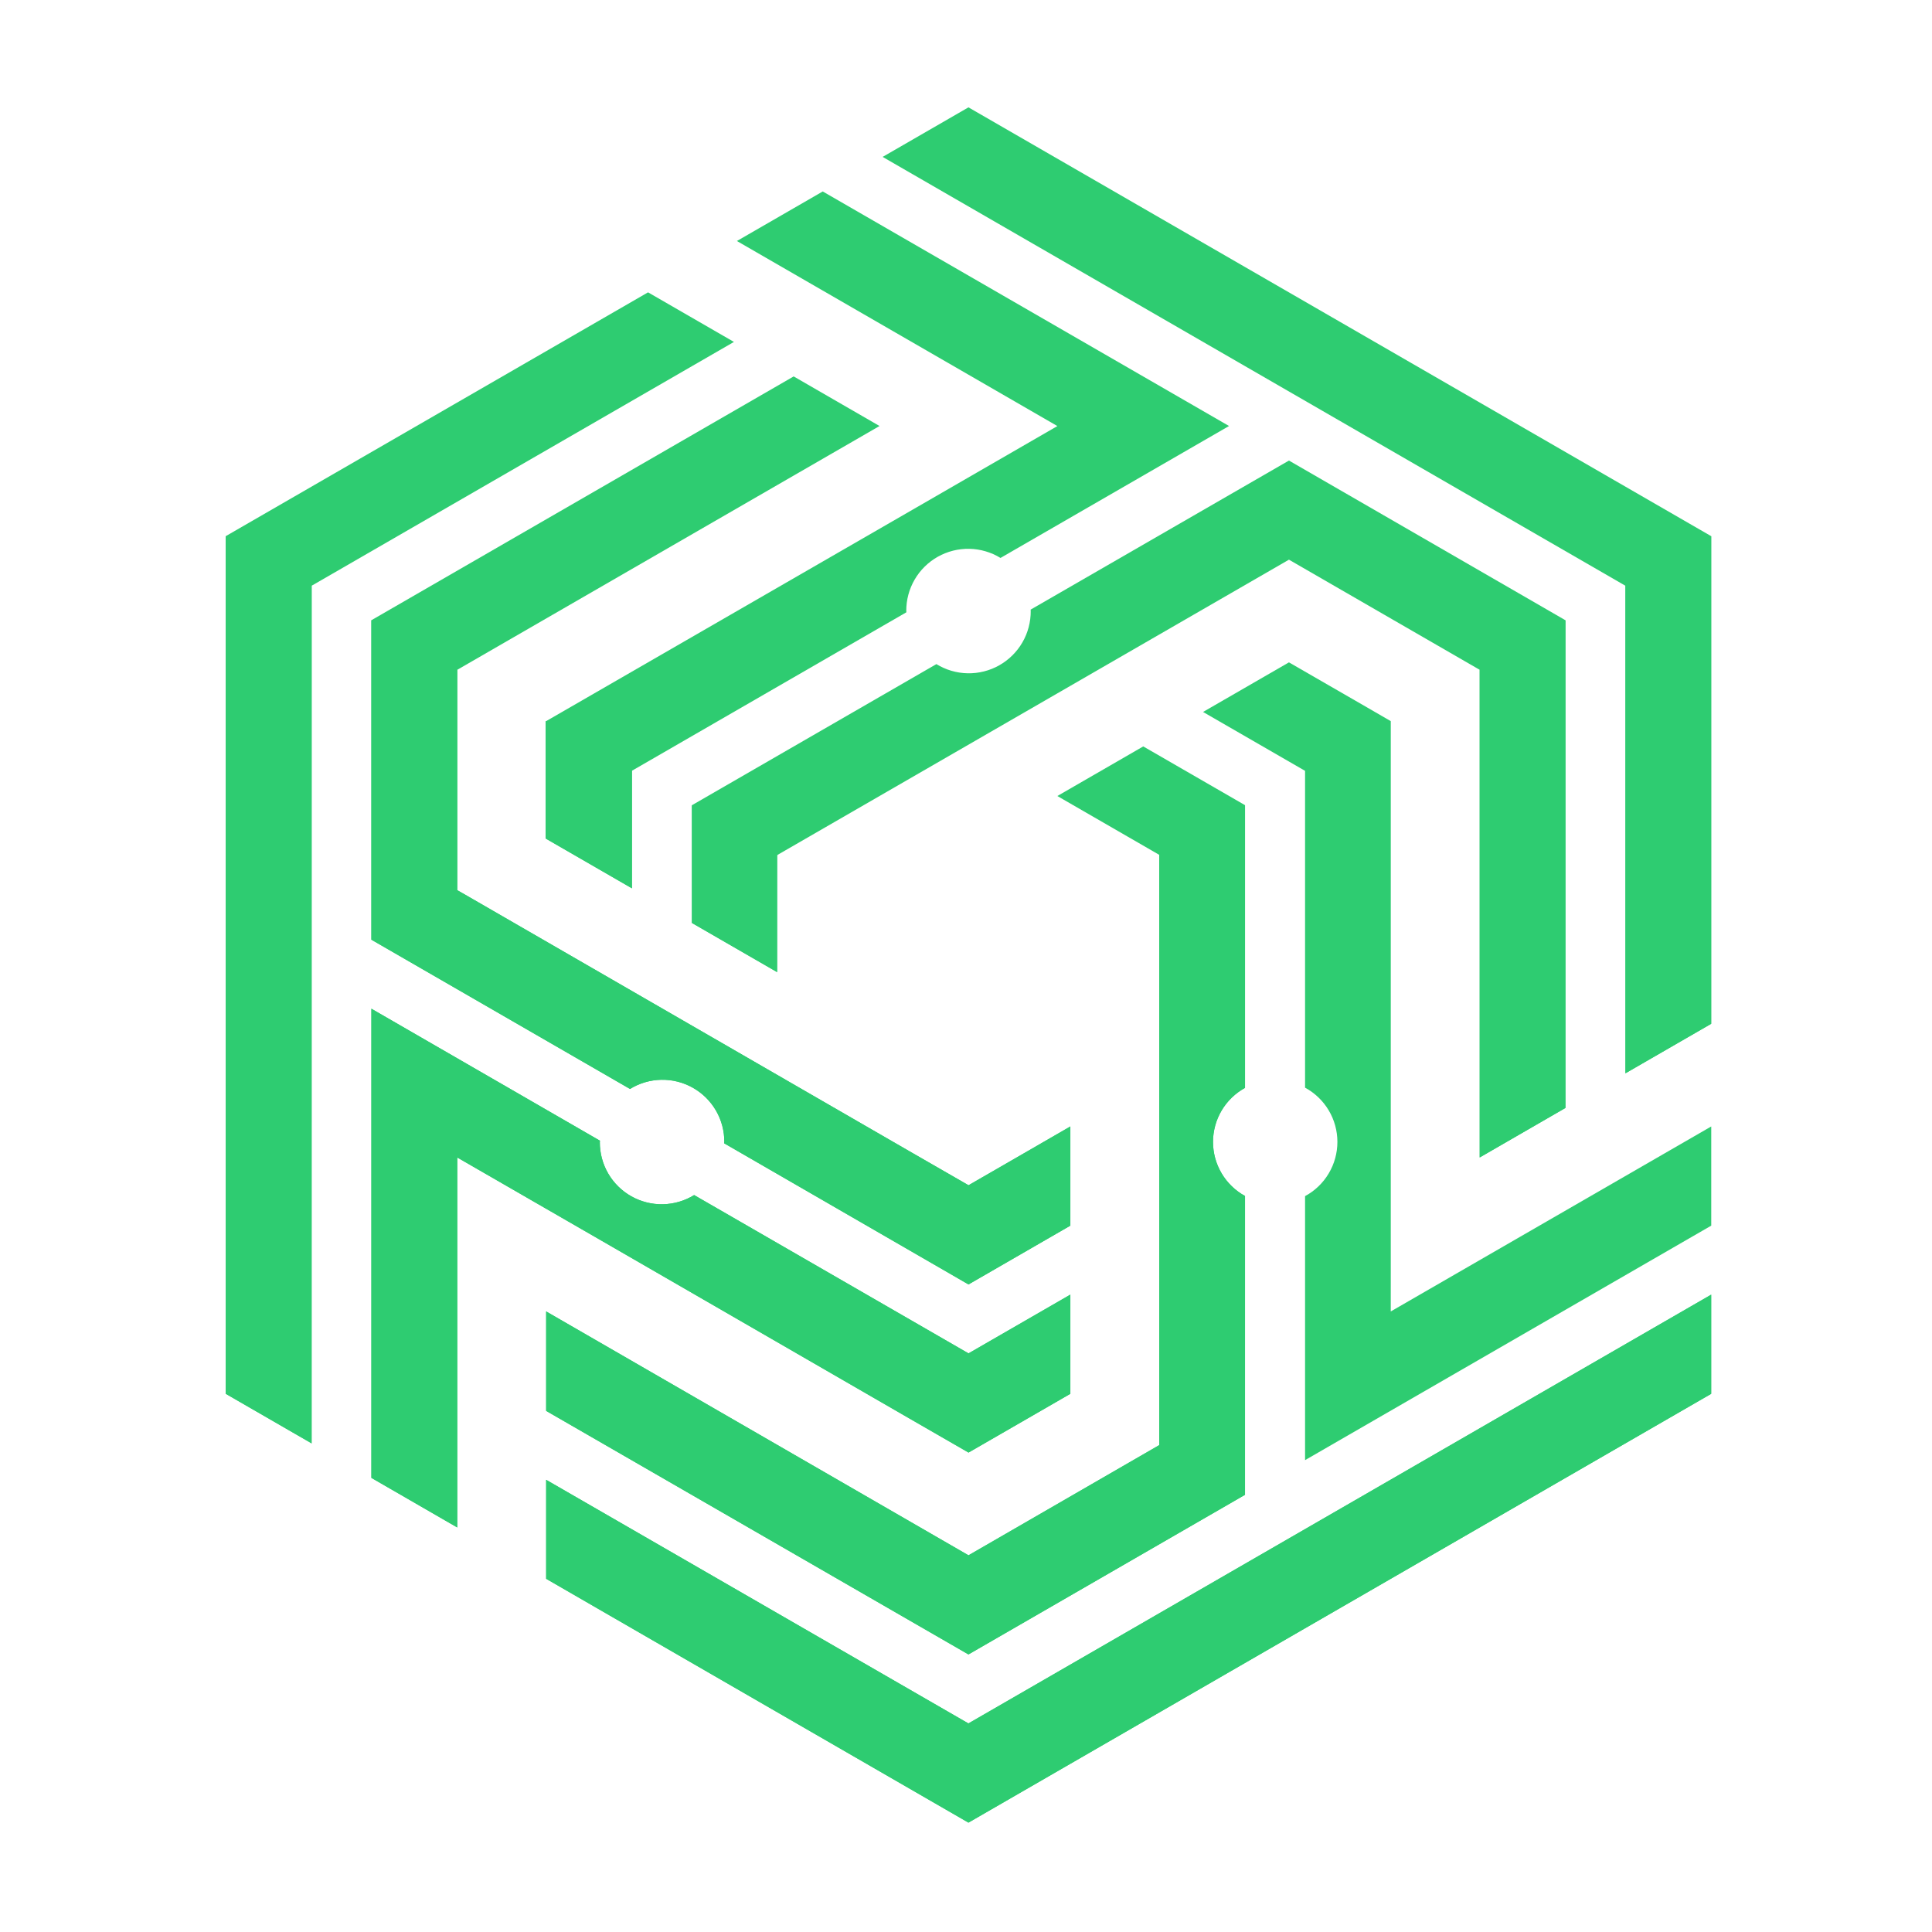
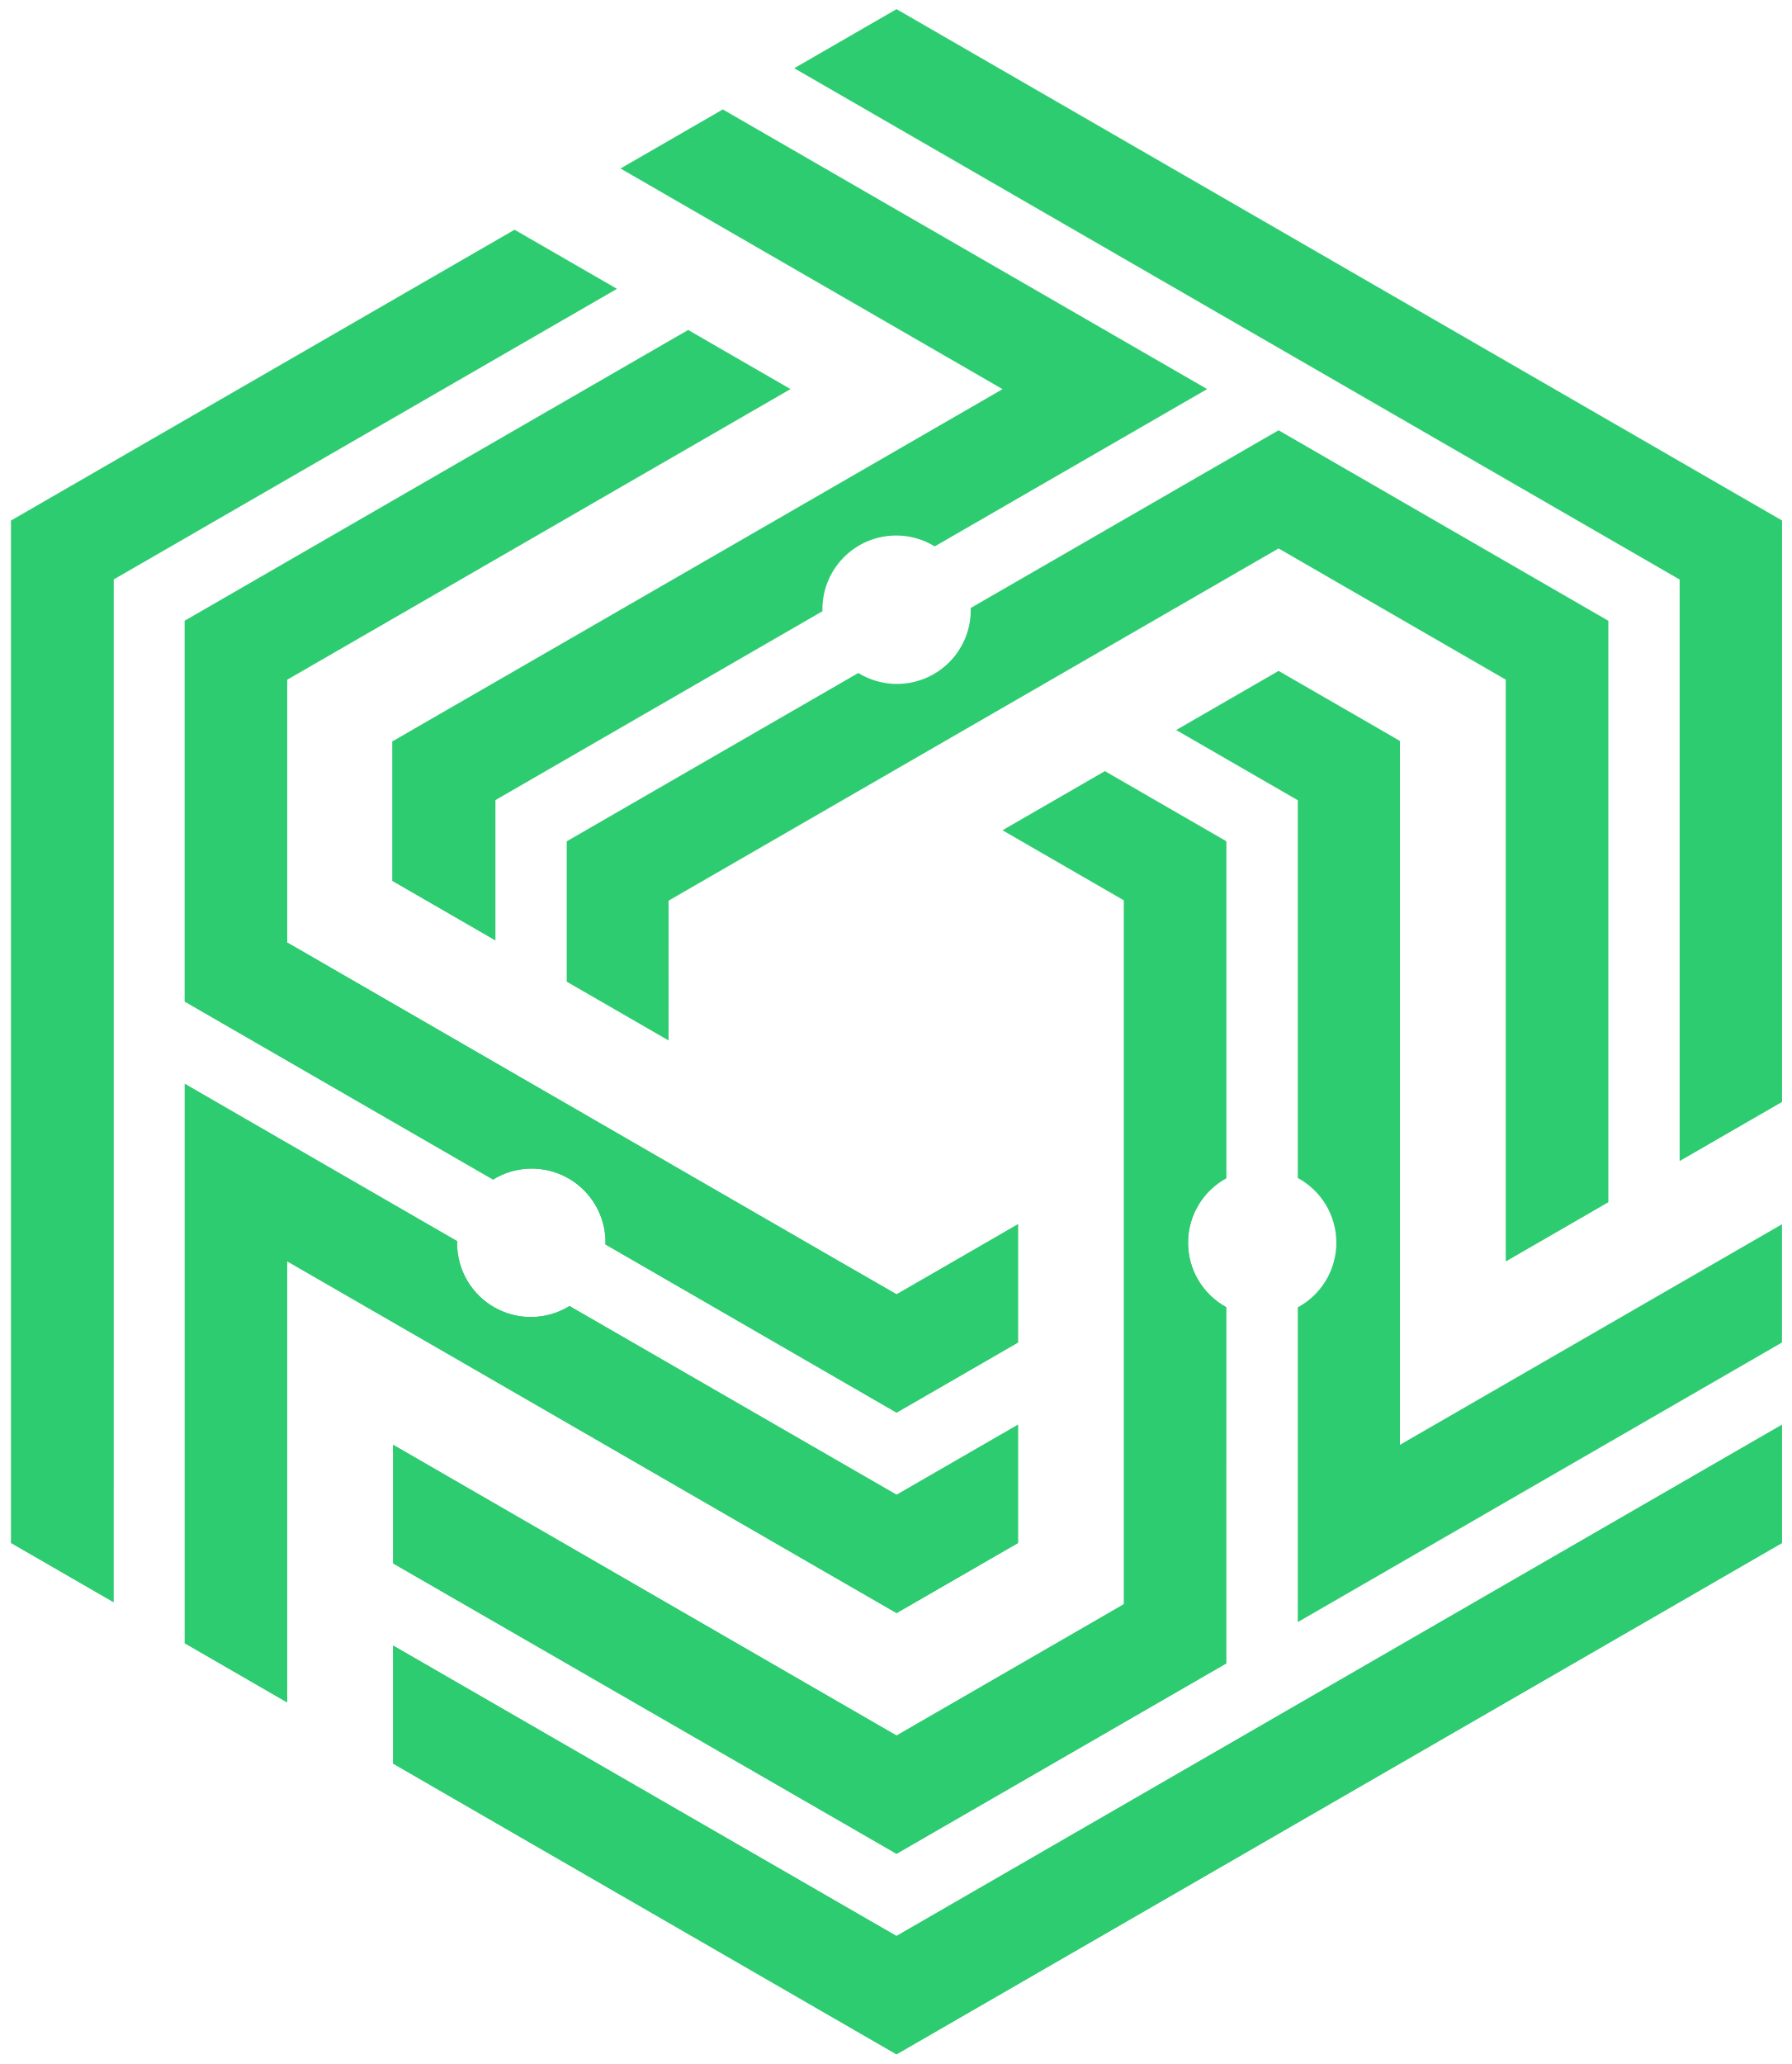
- <svg xmlns="http://www.w3.org/2000/svg" width="1080" zoomAndPan="magnify" viewBox="0 0 810 810" height="1080" preserveAspectRatio="xMidYMid meet" version="1.2">
+ <svg xmlns="http://www.w3.org/2000/svg" version="1.2" preserveAspectRatio="xMidYMid meet" viewBox="90.72 41.791 630.18 725.76" zoomAndPan="magnify" style="max-height: 500px" width="630.18" height="725.76">
  <defs>
    <clipPath id="0f18d0cb75">
-       <path d="M 228 542 L 718 542 L 718 764.992 L 228 764.992 Z M 228 542 " />
+       <path d="M 228 542 L 718 542 L 718 764.992 L 228 764.992 Z M 228 542" />
    </clipPath>
    <clipPath id="a4d7db3757">
-       <path d="M 228 620 L 407 620 L 407 764.992 L 228 764.992 Z M 228 620 " />
+       <path d="M 228 620 L 407 620 L 407 764.992 L 228 764.992 Z M 228 620" />
    </clipPath>
    <clipPath id="9492418b6d">
-       <path d="M 406 542 L 718 542 L 718 764.992 L 406 764.992 Z M 406 542 " />
+       <path d="M 406 542 L 718 542 L 718 764.992 L 406 764.992 Z M 406 542" />
    </clipPath>
  </defs>
  <g id="e31f019be0">
-     <path style=" stroke:none;fill-rule:nonzero;fill:#2ecc71;fill-opacity:1;" d="M 561.723 134.895 L 406.031 45.008 L 370.051 65.781 L 681.469 245.586 L 681.469 449.988 L 717.422 429.234 L 717.422 224.789 Z M 561.723 134.895 " />
-     <path style=" stroke:none;fill-rule:nonzero;fill:#2ecc71;fill-opacity:1;" d="M 583.086 534.035 L 583.086 302.34 L 573.023 296.512 L 540.398 277.699 L 504.383 298.492 L 547.156 323.18 L 547.156 456.012 C 548.18 456.562 549.156 457.18 550.094 457.863 C 551.031 458.547 551.918 459.289 552.754 460.094 C 553.59 460.895 554.371 461.75 555.09 462.656 C 555.812 463.566 556.473 464.516 557.066 465.512 C 557.656 466.508 558.184 467.539 558.637 468.605 C 559.094 469.672 559.473 470.766 559.781 471.883 C 560.09 473 560.32 474.133 560.477 475.281 C 560.633 476.434 560.711 477.586 560.711 478.746 C 560.711 479.906 560.633 481.059 560.477 482.207 C 560.32 483.359 560.09 484.492 559.781 485.609 C 559.473 486.727 559.094 487.82 558.637 488.887 C 558.184 489.953 557.656 490.984 557.062 491.98 C 556.473 492.977 555.812 493.926 555.09 494.836 C 554.371 495.742 553.59 496.598 552.754 497.398 C 551.918 498.203 551.031 498.945 550.094 499.629 C 549.156 500.312 548.18 500.93 547.156 501.48 L 547.156 612.168 L 717.445 513.855 L 717.445 472.27 L 583.078 549.832 Z M 583.086 534.035 " />
-     <path style=" stroke:none;fill-rule:nonzero;fill:#2ecc71;fill-opacity:1;" d="M 271.695 122.566 L 250.34 134.895 L 94.641 224.789 L 94.641 584.355 L 130.641 605.141 L 130.652 245.578 L 307.707 143.355 Z M 271.695 122.566 " />
-     <path style=" stroke:none;fill-rule:nonzero;fill:#2ecc71;fill-opacity:1;" d="M 521.977 456.066 L 521.977 337.566 L 479.312 312.938 L 443.309 333.727 L 445.656 335.098 L 486.035 358.41 L 486.035 605.883 L 406.051 652.09 L 228.977 549.824 L 228.977 591.52 L 406.027 693.629 L 521.977 626.695 L 521.977 501.426 C 520.969 500.871 519.996 500.254 519.07 499.566 C 518.141 498.883 517.262 498.141 516.434 497.34 C 515.605 496.535 514.832 495.684 514.117 494.777 C 513.402 493.871 512.75 492.922 512.164 491.93 C 511.578 490.938 511.059 489.91 510.609 488.848 C 510.156 487.789 509.781 486.699 509.477 485.59 C 509.172 484.477 508.941 483.348 508.789 482.203 C 508.633 481.062 508.559 479.914 508.559 478.762 C 508.559 477.605 508.633 476.457 508.789 475.316 C 508.941 474.172 509.172 473.047 509.477 471.934 C 509.781 470.82 510.156 469.734 510.609 468.672 C 511.059 467.609 511.578 466.582 512.164 465.59 C 512.75 464.598 513.402 463.648 514.117 462.742 C 514.832 461.84 515.605 460.984 516.434 460.184 C 517.262 459.379 518.141 458.637 519.07 457.953 C 519.996 457.27 520.969 456.648 521.977 456.094 Z M 521.977 456.066 " />
-     <g clip-rule="nonzero" clip-path="url(#0f18d0cb75)">
-       <path style=" stroke:none;fill-rule:nonzero;fill:#2ecc71;fill-opacity:1;" d="M 228.977 620.418 L 228.977 661.914 L 250.34 674.277 L 406.023 764.16 L 561.707 674.277 L 717.391 584.387 L 717.391 542.809 C 616.5 601.023 505.512 665.117 405.992 722.555 Z M 228.977 620.418 " />
+     <path d="M 561.723 134.895 L 406.031 45.008 L 370.051 65.781 L 681.469 245.586 L 681.469 449.988 L 717.422 429.234 L 717.422 224.789 Z M 561.723 134.895" style="stroke:none;fill-rule:nonzero;fill:#2ecc71;fill-opacity:1;" />
+     <path d="M 583.086 534.035 L 583.086 302.34 L 573.023 296.512 L 540.398 277.699 L 504.383 298.492 L 547.156 323.18 L 547.156 456.012 C 548.18 456.562 549.156 457.18 550.094 457.863 C 551.031 458.547 551.918 459.289 552.754 460.094 C 553.59 460.895 554.371 461.75 555.09 462.656 C 555.812 463.566 556.473 464.516 557.066 465.512 C 557.656 466.508 558.184 467.539 558.637 468.605 C 559.094 469.672 559.473 470.766 559.781 471.883 C 560.09 473 560.32 474.133 560.477 475.281 C 560.633 476.434 560.711 477.586 560.711 478.746 C 560.711 479.906 560.633 481.059 560.477 482.207 C 560.32 483.359 560.09 484.492 559.781 485.609 C 559.473 486.727 559.094 487.82 558.637 488.887 C 558.184 489.953 557.656 490.984 557.062 491.98 C 556.473 492.977 555.812 493.926 555.09 494.836 C 554.371 495.742 553.59 496.598 552.754 497.398 C 551.918 498.203 551.031 498.945 550.094 499.629 C 549.156 500.312 548.18 500.93 547.156 501.48 L 547.156 612.168 L 717.445 513.855 L 717.445 472.27 L 583.078 549.832 Z M 583.086 534.035" style="stroke:none;fill-rule:nonzero;fill:#2ecc71;fill-opacity:1;" />
+     <path d="M 271.695 122.566 L 250.34 134.895 L 94.641 224.789 L 94.641 584.355 L 130.641 605.141 L 130.652 245.578 L 307.707 143.355 Z M 271.695 122.566" style="stroke:none;fill-rule:nonzero;fill:#2ecc71;fill-opacity:1;" />
+     <path d="M 521.977 456.066 L 521.977 337.566 L 479.312 312.938 L 443.309 333.727 L 445.656 335.098 L 486.035 358.41 L 486.035 605.883 L 406.051 652.09 L 228.977 549.824 L 228.977 591.52 L 406.027 693.629 L 521.977 626.695 L 521.977 501.426 C 520.969 500.871 519.996 500.254 519.07 499.566 C 518.141 498.883 517.262 498.141 516.434 497.34 C 515.605 496.535 514.832 495.684 514.117 494.777 C 513.402 493.871 512.75 492.922 512.164 491.93 C 511.578 490.938 511.059 489.91 510.609 488.848 C 510.156 487.789 509.781 486.699 509.477 485.59 C 509.172 484.477 508.941 483.348 508.789 482.203 C 508.633 481.062 508.559 479.914 508.559 478.762 C 508.559 477.605 508.633 476.457 508.789 475.316 C 508.941 474.172 509.172 473.047 509.477 471.934 C 509.781 470.82 510.156 469.734 510.609 468.672 C 511.059 467.609 511.578 466.582 512.164 465.59 C 512.75 464.598 513.402 463.648 514.117 462.742 C 514.832 461.84 515.605 460.984 516.434 460.184 C 517.262 459.379 518.141 458.637 519.07 457.953 C 519.996 457.27 520.969 456.648 521.977 456.094 Z M 521.977 456.066" style="stroke:none;fill-rule:nonzero;fill:#2ecc71;fill-opacity:1;" />
+     <g clip-path="url(#0f18d0cb75)" clip-rule="nonzero">
+       <path d="M 228.977 620.418 L 228.977 661.914 L 250.34 674.277 L 406.023 764.16 L 561.707 674.277 L 717.391 584.387 L 717.391 542.809 C 616.5 601.023 505.512 665.117 405.992 722.555 Z M 228.977 620.418" style="stroke:none;fill-rule:nonzero;fill:#2ecc71;fill-opacity:1;" />
    </g>
-     <path style=" stroke:none;fill-rule:nonzero;fill:#2ecc71;fill-opacity:1;" d="M 406.031 538.516 L 448.75 513.855 L 448.75 472.27 L 431.055 482.504 L 406.039 496.926 L 381.008 482.504 L 195.031 375.105 L 191.699 373.211 L 191.699 280.824 L 368.746 178.605 L 332.746 157.816 L 155.707 260.031 L 155.707 393.961 L 264.129 456.547 C 265.113 455.945 266.129 455.406 267.18 454.938 C 268.234 454.469 269.312 454.07 270.418 453.746 C 271.523 453.422 272.645 453.172 273.781 452.996 C 274.922 452.82 276.066 452.719 277.219 452.695 C 278.371 452.676 279.52 452.727 280.664 452.855 C 281.809 452.988 282.938 453.191 284.055 453.473 C 285.176 453.754 286.27 454.105 287.34 454.535 C 288.41 454.961 289.445 455.457 290.449 456.02 C 291.453 456.586 292.418 457.215 293.336 457.906 C 294.258 458.598 295.129 459.352 295.949 460.16 C 296.77 460.969 297.531 461.828 298.238 462.738 C 298.945 463.648 299.586 464.602 300.164 465.598 C 300.742 466.594 301.254 467.625 301.695 468.688 C 302.137 469.754 302.508 470.84 302.801 471.953 C 303.098 473.066 303.32 474.195 303.465 475.34 C 303.613 476.48 303.684 477.629 303.676 478.781 C 303.676 478.973 303.617 479.152 303.617 479.336 Z M 406.031 538.516 " />
-     <path style=" stroke:none;fill-rule:nonzero;fill:#2ecc71;fill-opacity:1;" d="M 381.008 594.574 L 406.031 608.996 L 431.043 594.574 L 448.75 584.355 L 448.75 542.773 L 406.027 567.422 L 291.02 501.035 C 290.039 501.641 289.023 502.176 287.973 502.645 C 286.918 503.113 285.84 503.512 284.734 503.836 C 283.629 504.16 282.508 504.41 281.371 504.586 C 280.23 504.762 279.086 504.863 277.934 504.887 C 276.781 504.91 275.633 504.855 274.488 504.727 C 273.344 504.598 272.215 504.391 271.098 504.109 C 269.98 503.828 268.887 503.477 267.816 503.051 C 266.746 502.625 265.707 502.129 264.703 501.562 C 263.699 501 262.738 500.371 261.816 499.68 C 260.895 498.984 260.027 498.234 259.207 497.426 C 258.383 496.617 257.621 495.758 256.914 494.848 C 256.211 493.938 255.566 492.984 254.988 491.988 C 254.41 490.992 253.898 489.961 253.457 488.898 C 253.016 487.832 252.648 486.746 252.352 485.633 C 252.055 484.52 251.832 483.391 251.688 482.25 C 251.539 481.105 251.469 479.957 251.477 478.805 C 251.477 478.613 251.531 478.438 251.531 478.246 L 155.703 422.906 L 155.703 619.605 L 191.699 640.391 L 191.699 485.277 L 228.625 506.57 L 253.637 520.996 Z M 381.008 594.574 " />
-     <path style=" stroke:none;fill-rule:nonzero;fill:#2ecc71;fill-opacity:1;" d="M 443.309 178.629 L 384.484 212.605 L 228.746 302.469 L 228.746 351.527 L 264.938 372.422 L 264.938 323.145 L 380.012 256.699 C 380.012 256.52 379.957 256.344 379.957 256.164 C 379.949 255.012 380.02 253.863 380.168 252.723 C 380.312 251.582 380.535 250.457 380.832 249.344 C 381.129 248.23 381.496 247.145 381.938 246.082 C 382.379 245.02 382.891 243.988 383.469 242.992 C 384.047 242 384.688 241.047 385.391 240.137 C 386.098 239.227 386.859 238.367 387.68 237.559 C 388.5 236.75 389.367 236 390.285 235.309 C 391.207 234.617 392.168 233.988 393.168 233.422 C 394.172 232.859 395.207 232.363 396.277 231.938 C 397.348 231.508 398.438 231.156 399.555 230.875 C 400.672 230.594 401.801 230.387 402.945 230.258 C 404.086 230.125 405.234 230.07 406.387 230.094 C 407.535 230.113 408.68 230.211 409.816 230.387 C 410.953 230.559 412.074 230.809 413.18 231.133 C 414.285 231.457 415.363 231.852 416.414 232.316 C 417.469 232.785 418.484 233.32 419.465 233.922 L 515.277 178.605 L 344.938 80.27 L 308.953 101.043 L 406.02 157.086 Z M 443.309 178.629 " />
-     <path style=" stroke:none;fill-rule:nonzero;fill:#2ecc71;fill-opacity:1;" d="M 656.316 464.508 L 656.316 260.039 L 540.398 193.09 L 432.086 255.594 C 432.086 255.777 432.133 255.941 432.133 256.129 C 432.141 257.281 432.074 258.43 431.93 259.574 C 431.785 260.719 431.566 261.852 431.273 262.965 C 430.977 264.078 430.609 265.172 430.172 266.238 C 429.73 267.305 429.223 268.336 428.645 269.332 C 428.066 270.332 427.426 271.289 426.719 272.199 C 426.016 273.113 425.25 273.977 424.43 274.785 C 423.609 275.598 422.742 276.352 421.82 277.043 C 420.898 277.738 419.938 278.371 418.934 278.938 C 417.93 279.504 416.891 280 415.82 280.43 C 414.75 280.855 413.652 281.211 412.535 281.492 C 411.418 281.777 410.285 281.984 409.137 282.113 C 407.992 282.246 406.844 282.301 405.691 282.277 C 404.535 282.254 403.391 282.156 402.25 281.98 C 401.109 281.805 399.988 281.555 398.879 281.23 C 397.773 280.906 396.691 280.508 395.641 280.039 C 394.586 279.57 393.566 279.031 392.586 278.43 L 290.09 337.594 L 290.09 386.949 L 325.805 407.555 L 325.805 358.523 L 540.398 234.645 L 620.379 280.824 L 620.379 485.27 Z M 656.316 464.508 " />
-     <path style=" stroke:none;fill-rule:nonzero;fill:#2ecc71;fill-opacity:1;" d="M 264.934 323.145 L 264.965 323.121 L 228.984 302.348 L 228.742 302.484 L 228.742 351.543 L 264.934 372.438 Z M 264.934 323.145 " />
-     <path style=" stroke:none;fill-rule:nonzero;fill:#2ecc71;fill-opacity:1;" d="M 94.641 224.789 L 94.641 584.355 L 130.641 605.141 L 130.652 245.578 L 130.66 245.578 L 94.648 224.789 Z M 94.641 224.789 " />
-     <path style=" stroke:none;fill-rule:nonzero;fill:#2ecc71;fill-opacity:1;" d="M 325.816 358.523 L 326.051 358.383 L 290.09 337.621 L 290.09 386.957 L 325.809 407.574 Z M 325.816 358.523 " />
-     <path style=" stroke:none;fill-rule:nonzero;fill:#2ecc71;fill-opacity:1;" d="M 228.977 591.52 L 406.027 693.629 L 406.031 693.629 L 406.031 652.047 L 228.977 549.824 Z M 228.977 591.52 " />
-     <path style=" stroke:none;fill-rule:nonzero;fill:#2ecc71;fill-opacity:1;" d="M 381.008 482.504 L 195.031 375.105 L 191.699 373.211 L 191.699 280.801 L 155.691 260.02 L 155.691 393.973 L 264.129 456.551 C 265.113 455.949 266.129 455.414 267.18 454.945 C 268.234 454.477 269.312 454.078 270.418 453.754 C 271.523 453.43 272.645 453.18 273.781 453.004 C 274.922 452.828 276.066 452.727 277.219 452.703 C 278.371 452.684 279.52 452.734 280.664 452.863 C 281.809 452.996 282.938 453.199 284.055 453.48 C 285.172 453.762 286.266 454.117 287.336 454.543 C 288.406 454.969 289.445 455.465 290.449 456.027 C 291.453 456.594 292.414 457.223 293.336 457.914 C 294.254 458.605 295.125 459.359 295.945 460.168 C 296.766 460.977 297.531 461.836 298.234 462.746 C 298.941 463.656 299.582 464.609 300.164 465.605 C 300.742 466.602 301.25 467.629 301.695 468.695 C 302.137 469.758 302.504 470.848 302.801 471.961 C 303.098 473.074 303.32 474.199 303.465 475.344 C 303.613 476.484 303.684 477.633 303.676 478.785 C 303.676 478.98 303.617 479.16 303.617 479.344 L 406.07 538.496 L 406.07 496.914 Z M 381.008 482.504 " />
-     <g clip-rule="nonzero" clip-path="url(#a4d7db3757)">
-       <path style=" stroke:none;fill-rule:nonzero;fill:#2ecc71;fill-opacity:1;" d="M 228.977 620.418 L 228.977 661.914 L 250.34 674.242 L 311.941 709.805 L 406.031 764.129 L 406.031 722.547 L 406.027 722.555 Z M 228.977 620.418 " />
+     <path d="M 406.031 538.516 L 448.75 513.855 L 448.75 472.27 L 431.055 482.504 L 406.039 496.926 L 381.008 482.504 L 195.031 375.105 L 191.699 373.211 L 191.699 280.824 L 368.746 178.605 L 332.746 157.816 L 155.707 260.031 L 155.707 393.961 L 264.129 456.547 C 265.113 455.945 266.129 455.406 267.18 454.938 C 268.234 454.469 269.312 454.07 270.418 453.746 C 271.523 453.422 272.645 453.172 273.781 452.996 C 274.922 452.82 276.066 452.719 277.219 452.695 C 278.371 452.676 279.52 452.727 280.664 452.855 C 281.809 452.988 282.938 453.191 284.055 453.473 C 285.176 453.754 286.27 454.105 287.34 454.535 C 288.41 454.961 289.445 455.457 290.449 456.02 C 291.453 456.586 292.418 457.215 293.336 457.906 C 294.258 458.598 295.129 459.352 295.949 460.16 C 296.77 460.969 297.531 461.828 298.238 462.738 C 298.945 463.648 299.586 464.602 300.164 465.598 C 300.742 466.594 301.254 467.625 301.695 468.688 C 302.137 469.754 302.508 470.84 302.801 471.953 C 303.098 473.066 303.32 474.195 303.465 475.34 C 303.613 476.48 303.684 477.629 303.676 478.781 C 303.676 478.973 303.617 479.152 303.617 479.336 Z M 406.031 538.516" style="stroke:none;fill-rule:nonzero;fill:#2ecc71;fill-opacity:1;" />
+     <path d="M 381.008 594.574 L 406.031 608.996 L 431.043 594.574 L 448.75 584.355 L 448.75 542.773 L 406.027 567.422 L 291.02 501.035 C 290.039 501.641 289.023 502.176 287.973 502.645 C 286.918 503.113 285.84 503.512 284.734 503.836 C 283.629 504.16 282.508 504.41 281.371 504.586 C 280.23 504.762 279.086 504.863 277.934 504.887 C 276.781 504.91 275.633 504.855 274.488 504.727 C 273.344 504.598 272.215 504.391 271.098 504.109 C 269.98 503.828 268.887 503.477 267.816 503.051 C 266.746 502.625 265.707 502.129 264.703 501.562 C 263.699 501 262.738 500.371 261.816 499.68 C 260.895 498.984 260.027 498.234 259.207 497.426 C 258.383 496.617 257.621 495.758 256.914 494.848 C 256.211 493.938 255.566 492.984 254.988 491.988 C 254.41 490.992 253.898 489.961 253.457 488.898 C 253.016 487.832 252.648 486.746 252.352 485.633 C 252.055 484.52 251.832 483.391 251.688 482.25 C 251.539 481.105 251.469 479.957 251.477 478.805 C 251.477 478.613 251.531 478.438 251.531 478.246 L 155.703 422.906 L 155.703 619.605 L 191.699 640.391 L 191.699 485.277 L 228.625 506.57 L 253.637 520.996 Z M 381.008 594.574" style="stroke:none;fill-rule:nonzero;fill:#2ecc71;fill-opacity:1;" />
+     <path d="M 443.309 178.629 L 384.484 212.605 L 228.746 302.469 L 228.746 351.527 L 264.938 372.422 L 264.938 323.145 L 380.012 256.699 C 380.012 256.52 379.957 256.344 379.957 256.164 C 379.949 255.012 380.02 253.863 380.168 252.723 C 380.312 251.582 380.535 250.457 380.832 249.344 C 381.129 248.23 381.496 247.145 381.938 246.082 C 382.379 245.02 382.891 243.988 383.469 242.992 C 384.047 242 384.688 241.047 385.391 240.137 C 386.098 239.227 386.859 238.367 387.68 237.559 C 388.5 236.75 389.367 236 390.285 235.309 C 391.207 234.617 392.168 233.988 393.168 233.422 C 394.172 232.859 395.207 232.363 396.277 231.938 C 397.348 231.508 398.438 231.156 399.555 230.875 C 400.672 230.594 401.801 230.387 402.945 230.258 C 404.086 230.125 405.234 230.07 406.387 230.094 C 407.535 230.113 408.68 230.211 409.816 230.387 C 410.953 230.559 412.074 230.809 413.18 231.133 C 414.285 231.457 415.363 231.852 416.414 232.316 C 417.469 232.785 418.484 233.32 419.465 233.922 L 515.277 178.605 L 344.938 80.27 L 308.953 101.043 L 406.02 157.086 Z M 443.309 178.629" style="stroke:none;fill-rule:nonzero;fill:#2ecc71;fill-opacity:1;" />
+     <path d="M 656.316 464.508 L 656.316 260.039 L 540.398 193.09 L 432.086 255.594 C 432.086 255.777 432.133 255.941 432.133 256.129 C 432.141 257.281 432.074 258.43 431.93 259.574 C 431.785 260.719 431.566 261.852 431.273 262.965 C 430.977 264.078 430.609 265.172 430.172 266.238 C 429.73 267.305 429.223 268.336 428.645 269.332 C 428.066 270.332 427.426 271.289 426.719 272.199 C 426.016 273.113 425.25 273.977 424.43 274.785 C 423.609 275.598 422.742 276.352 421.82 277.043 C 420.898 277.738 419.938 278.371 418.934 278.938 C 417.93 279.504 416.891 280 415.82 280.43 C 414.75 280.855 413.652 281.211 412.535 281.492 C 411.418 281.777 410.285 281.984 409.137 282.113 C 407.992 282.246 406.844 282.301 405.691 282.277 C 404.535 282.254 403.391 282.156 402.25 281.98 C 401.109 281.805 399.988 281.555 398.879 281.23 C 397.773 280.906 396.691 280.508 395.641 280.039 C 394.586 279.57 393.566 279.031 392.586 278.43 L 290.09 337.594 L 290.09 386.949 L 325.805 407.555 L 325.805 358.523 L 540.398 234.645 L 620.379 280.824 L 620.379 485.27 Z M 656.316 464.508" style="stroke:none;fill-rule:nonzero;fill:#2ecc71;fill-opacity:1;" />
+     <path d="M 264.934 323.145 L 264.965 323.121 L 228.984 302.348 L 228.742 302.484 L 228.742 351.543 L 264.934 372.438 Z M 264.934 323.145" style="stroke:none;fill-rule:nonzero;fill:#2ecc71;fill-opacity:1;" />
+     <path d="M 94.641 224.789 L 94.641 584.355 L 130.641 605.141 L 130.652 245.578 L 130.66 245.578 L 94.648 224.789 Z M 94.641 224.789" style="stroke:none;fill-rule:nonzero;fill:#2ecc71;fill-opacity:1;" />
+     <path d="M 325.816 358.523 L 326.051 358.383 L 290.09 337.621 L 290.09 386.957 L 325.809 407.574 Z M 325.816 358.523" style="stroke:none;fill-rule:nonzero;fill:#2ecc71;fill-opacity:1;" />
+     <path d="M 228.977 591.52 L 406.027 693.629 L 406.031 693.629 L 406.031 652.047 L 228.977 549.824 Z M 228.977 591.52" style="stroke:none;fill-rule:nonzero;fill:#2ecc71;fill-opacity:1;" />
+     <path d="M 381.008 482.504 L 195.031 375.105 L 191.699 373.211 L 191.699 280.801 L 155.691 260.02 L 155.691 393.973 L 264.129 456.551 C 265.113 455.949 266.129 455.414 267.18 454.945 C 268.234 454.477 269.312 454.078 270.418 453.754 C 271.523 453.43 272.645 453.18 273.781 453.004 C 274.922 452.828 276.066 452.727 277.219 452.703 C 278.371 452.684 279.52 452.734 280.664 452.863 C 281.809 452.996 282.938 453.199 284.055 453.48 C 285.172 453.762 286.266 454.117 287.336 454.543 C 288.406 454.969 289.445 455.465 290.449 456.027 C 291.453 456.594 292.414 457.223 293.336 457.914 C 294.254 458.605 295.125 459.359 295.945 460.168 C 296.766 460.977 297.531 461.836 298.234 462.746 C 298.941 463.656 299.582 464.609 300.164 465.605 C 300.742 466.602 301.25 467.629 301.695 468.695 C 302.137 469.758 302.504 470.848 302.801 471.961 C 303.098 473.074 303.32 474.199 303.465 475.344 C 303.613 476.484 303.684 477.633 303.676 478.785 C 303.676 478.98 303.617 479.16 303.617 479.344 L 406.07 538.496 L 406.07 496.914 Z M 381.008 482.504" style="stroke:none;fill-rule:nonzero;fill:#2ecc71;fill-opacity:1;" />
+     <g clip-path="url(#a4d7db3757)" clip-rule="nonzero">
+       <path d="M 228.977 620.418 L 228.977 661.914 L 250.34 674.242 L 311.941 709.805 L 406.031 764.129 L 406.031 722.547 L 406.027 722.555 Z M 228.977 620.418" style="stroke:none;fill-rule:nonzero;fill:#2ecc71;fill-opacity:1;" />
    </g>
-     <path style=" stroke:none;fill-rule:nonzero;fill:#2ecc71;fill-opacity:1;" d="M 291.02 501.035 C 290.039 501.641 289.023 502.176 287.973 502.645 C 286.918 503.113 285.84 503.512 284.734 503.836 C 283.629 504.16 282.508 504.41 281.371 504.586 C 280.23 504.762 279.086 504.863 277.934 504.887 C 276.781 504.91 275.633 504.855 274.488 504.727 C 273.344 504.598 272.215 504.391 271.098 504.109 C 269.98 503.828 268.887 503.477 267.816 503.051 C 266.746 502.625 265.707 502.129 264.703 501.562 C 263.699 501 262.738 500.371 261.816 499.68 C 260.895 498.984 260.027 498.234 259.207 497.426 C 258.383 496.617 257.621 495.758 256.914 494.848 C 256.211 493.938 255.566 492.984 254.988 491.988 C 254.41 490.992 253.898 489.961 253.457 488.898 C 253.016 487.832 252.648 486.746 252.352 485.633 C 252.055 484.52 251.832 483.391 251.688 482.25 C 251.539 481.105 251.469 479.957 251.477 478.805 C 251.477 478.613 251.531 478.438 251.531 478.246 L 155.703 422.906 L 155.703 619.605 L 191.699 640.391 L 191.699 485.277 L 228.625 506.57 L 253.637 520.996 L 381.016 594.531 L 406.035 608.957 L 406.035 567.375 Z M 291.02 501.035 " />
-     <path style=" stroke:none;fill-rule:nonzero;fill:#2ecc71;fill-opacity:1;" d="M 681.469 449.988 L 717.422 429.234 L 717.422 224.789 L 681.434 245.562 L 681.469 245.586 Z M 681.469 449.988 " />
-     <path style=" stroke:none;fill-rule:nonzero;fill:#2ecc71;fill-opacity:1;" d="M 448.75 472.266 L 431.055 482.488 L 406.031 496.934 L 406.031 538.516 L 448.75 513.855 Z M 448.75 472.266 " />
-     <path style=" stroke:none;fill-rule:nonzero;fill:#2ecc71;fill-opacity:1;" d="M 431.055 594.574 L 448.75 584.355 L 448.75 542.773 L 406.027 567.43 L 406.027 609.012 L 406.031 609.012 Z M 431.055 594.574 " />
-     <path style=" stroke:none;fill-rule:nonzero;fill:#2ecc71;fill-opacity:1;" d="M 656.316 260.062 L 620.355 280.824 L 620.355 485.27 L 656.316 464.508 Z M 656.316 260.062 " />
-     <path style=" stroke:none;fill-rule:nonzero;fill:#2ecc71;fill-opacity:1;" d="M 521.977 501.426 C 520.969 500.871 519.996 500.254 519.07 499.566 C 518.141 498.883 517.262 498.141 516.434 497.34 C 515.605 496.535 514.832 495.684 514.117 494.777 C 513.402 493.871 512.754 492.922 512.164 491.93 C 511.578 490.938 511.059 489.91 510.609 488.848 C 510.156 487.789 509.781 486.699 509.477 485.59 C 509.172 484.477 508.941 483.348 508.789 482.203 C 508.633 481.062 508.559 479.914 508.559 478.762 C 508.559 477.605 508.633 476.457 508.789 475.316 C 508.941 474.172 509.172 473.047 509.477 471.934 C 509.781 470.82 510.156 469.734 510.609 468.672 C 511.059 467.609 511.578 466.582 512.164 465.59 C 512.754 464.598 513.402 463.648 514.117 462.742 C 514.832 461.84 515.605 460.984 516.434 460.184 C 517.262 459.379 518.141 458.637 519.07 457.953 C 519.996 457.27 520.969 456.648 521.977 456.094 L 521.977 337.641 L 486 358.383 L 486 605.859 L 406.02 652.062 L 406.02 693.645 L 521.969 626.715 Z M 521.977 501.426 " />
-     <g clip-rule="nonzero" clip-path="url(#9492418b6d)">
-       <path style=" stroke:none;fill-rule:nonzero;fill:#2ecc71;fill-opacity:1;" d="M 406.027 764.129 L 717.445 584.348 L 717.445 542.773 C 616.555 601.023 505.566 665.117 406.047 722.547 Z M 406.027 764.129 " />
+     <path d="M 291.02 501.035 C 290.039 501.641 289.023 502.176 287.973 502.645 C 286.918 503.113 285.84 503.512 284.734 503.836 C 283.629 504.16 282.508 504.41 281.371 504.586 C 280.23 504.762 279.086 504.863 277.934 504.887 C 276.781 504.91 275.633 504.855 274.488 504.727 C 273.344 504.598 272.215 504.391 271.098 504.109 C 269.98 503.828 268.887 503.477 267.816 503.051 C 266.746 502.625 265.707 502.129 264.703 501.562 C 263.699 501 262.738 500.371 261.816 499.68 C 260.895 498.984 260.027 498.234 259.207 497.426 C 258.383 496.617 257.621 495.758 256.914 494.848 C 256.211 493.938 255.566 492.984 254.988 491.988 C 254.41 490.992 253.898 489.961 253.457 488.898 C 253.016 487.832 252.648 486.746 252.352 485.633 C 252.055 484.52 251.832 483.391 251.688 482.25 C 251.539 481.105 251.469 479.957 251.477 478.805 C 251.477 478.613 251.531 478.438 251.531 478.246 L 155.703 422.906 L 155.703 619.605 L 191.699 640.391 L 191.699 485.277 L 228.625 506.57 L 253.637 520.996 L 381.016 594.531 L 406.035 608.957 L 406.035 567.375 Z M 291.02 501.035" style="stroke:none;fill-rule:nonzero;fill:#2ecc71;fill-opacity:1;" />
+     <path d="M 681.469 449.988 L 717.422 429.234 L 717.422 224.789 L 681.434 245.562 L 681.469 245.586 Z M 681.469 449.988" style="stroke:none;fill-rule:nonzero;fill:#2ecc71;fill-opacity:1;" />
+     <path d="M 448.75 472.266 L 431.055 482.488 L 406.031 496.934 L 406.031 538.516 L 448.75 513.855 Z M 448.75 472.266" style="stroke:none;fill-rule:nonzero;fill:#2ecc71;fill-opacity:1;" />
+     <path d="M 431.055 594.574 L 448.75 584.355 L 448.75 542.773 L 406.027 567.43 L 406.027 609.012 L 406.031 609.012 Z M 431.055 594.574" style="stroke:none;fill-rule:nonzero;fill:#2ecc71;fill-opacity:1;" />
+     <path d="M 656.316 260.062 L 620.355 280.824 L 620.355 485.27 L 656.316 464.508 Z M 656.316 260.062" style="stroke:none;fill-rule:nonzero;fill:#2ecc71;fill-opacity:1;" />
+     <path d="M 521.977 501.426 C 520.969 500.871 519.996 500.254 519.07 499.566 C 518.141 498.883 517.262 498.141 516.434 497.34 C 515.605 496.535 514.832 495.684 514.117 494.777 C 513.402 493.871 512.754 492.922 512.164 491.93 C 511.578 490.938 511.059 489.91 510.609 488.848 C 510.156 487.789 509.781 486.699 509.477 485.59 C 509.172 484.477 508.941 483.348 508.789 482.203 C 508.633 481.062 508.559 479.914 508.559 478.762 C 508.559 477.605 508.633 476.457 508.789 475.316 C 508.941 474.172 509.172 473.047 509.477 471.934 C 509.781 470.82 510.156 469.734 510.609 468.672 C 511.059 467.609 511.578 466.582 512.164 465.59 C 512.754 464.598 513.402 463.648 514.117 462.742 C 514.832 461.84 515.605 460.984 516.434 460.184 C 517.262 459.379 518.141 458.637 519.07 457.953 C 519.996 457.27 520.969 456.648 521.977 456.094 L 521.977 337.641 L 486 358.383 L 486 605.859 L 406.02 652.062 L 406.02 693.645 L 521.969 626.715 Z M 521.977 501.426" style="stroke:none;fill-rule:nonzero;fill:#2ecc71;fill-opacity:1;" />
+     <g clip-path="url(#9492418b6d)" clip-rule="nonzero">
+       <path d="M 406.027 764.129 L 717.445 584.348 L 717.445 542.773 C 616.555 601.023 505.566 665.117 406.047 722.547 Z M 406.027 764.129" style="stroke:none;fill-rule:nonzero;fill:#2ecc71;fill-opacity:1;" />
    </g>
  </g>
</svg>
